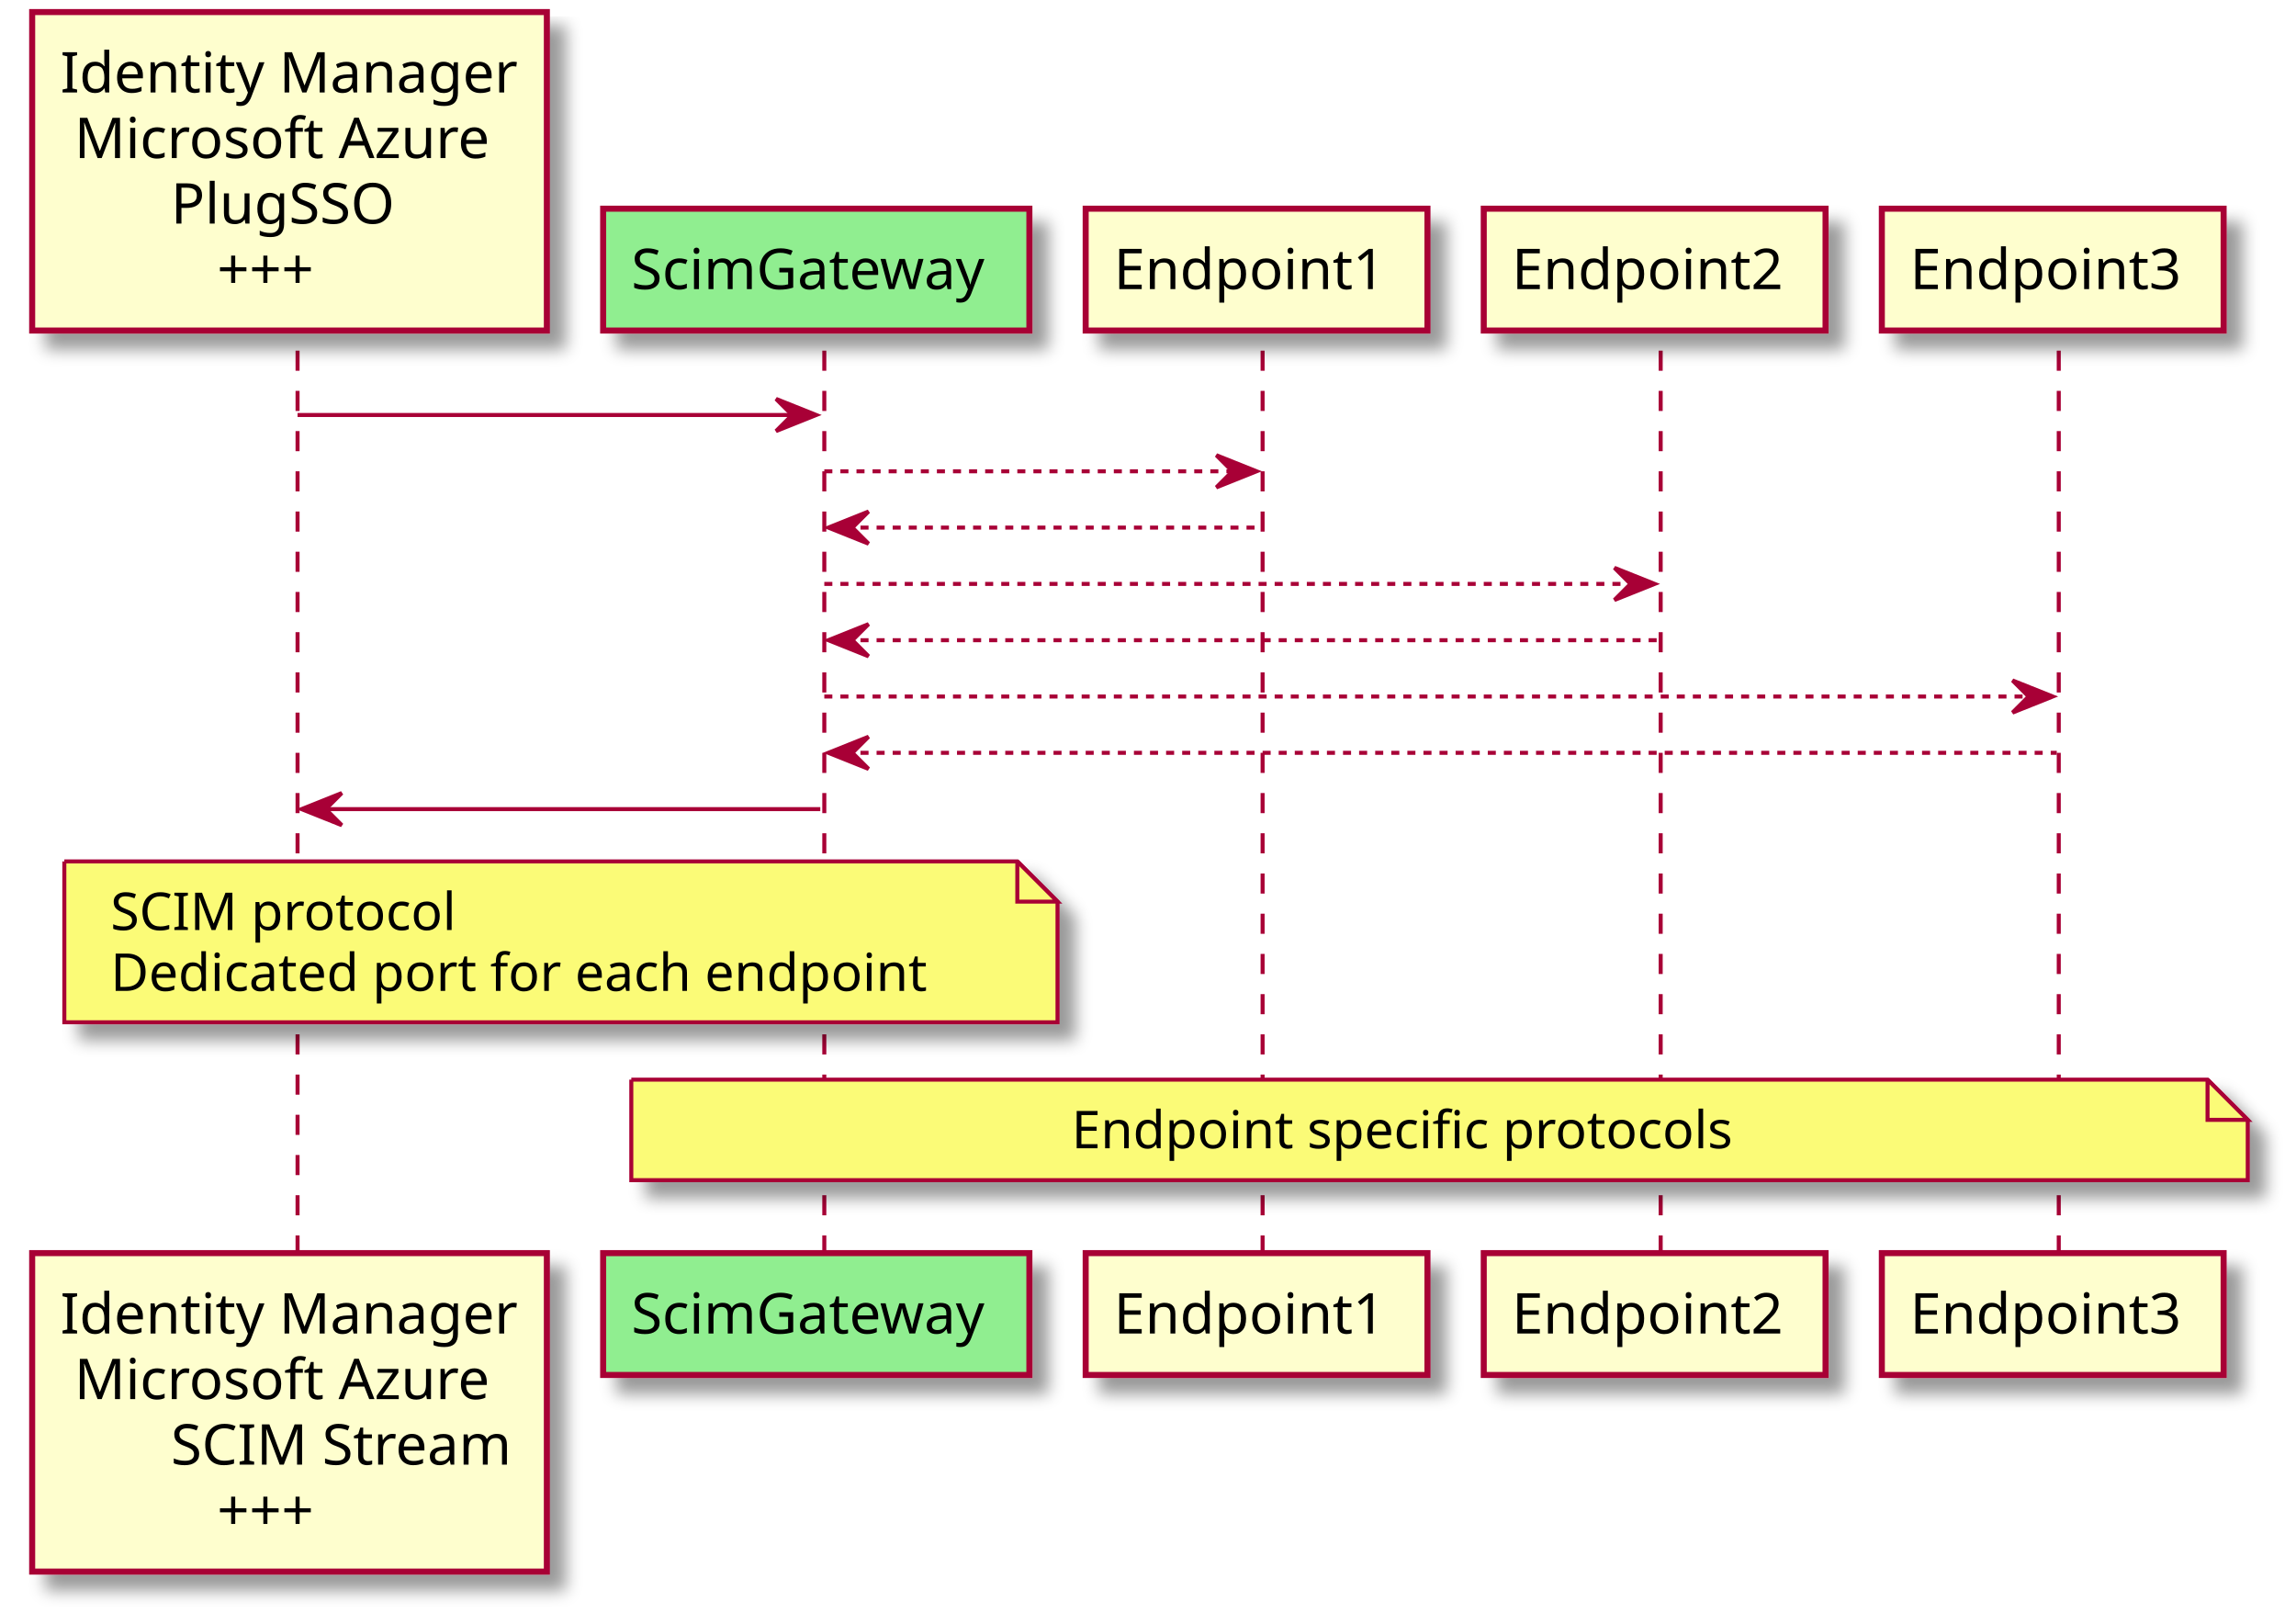
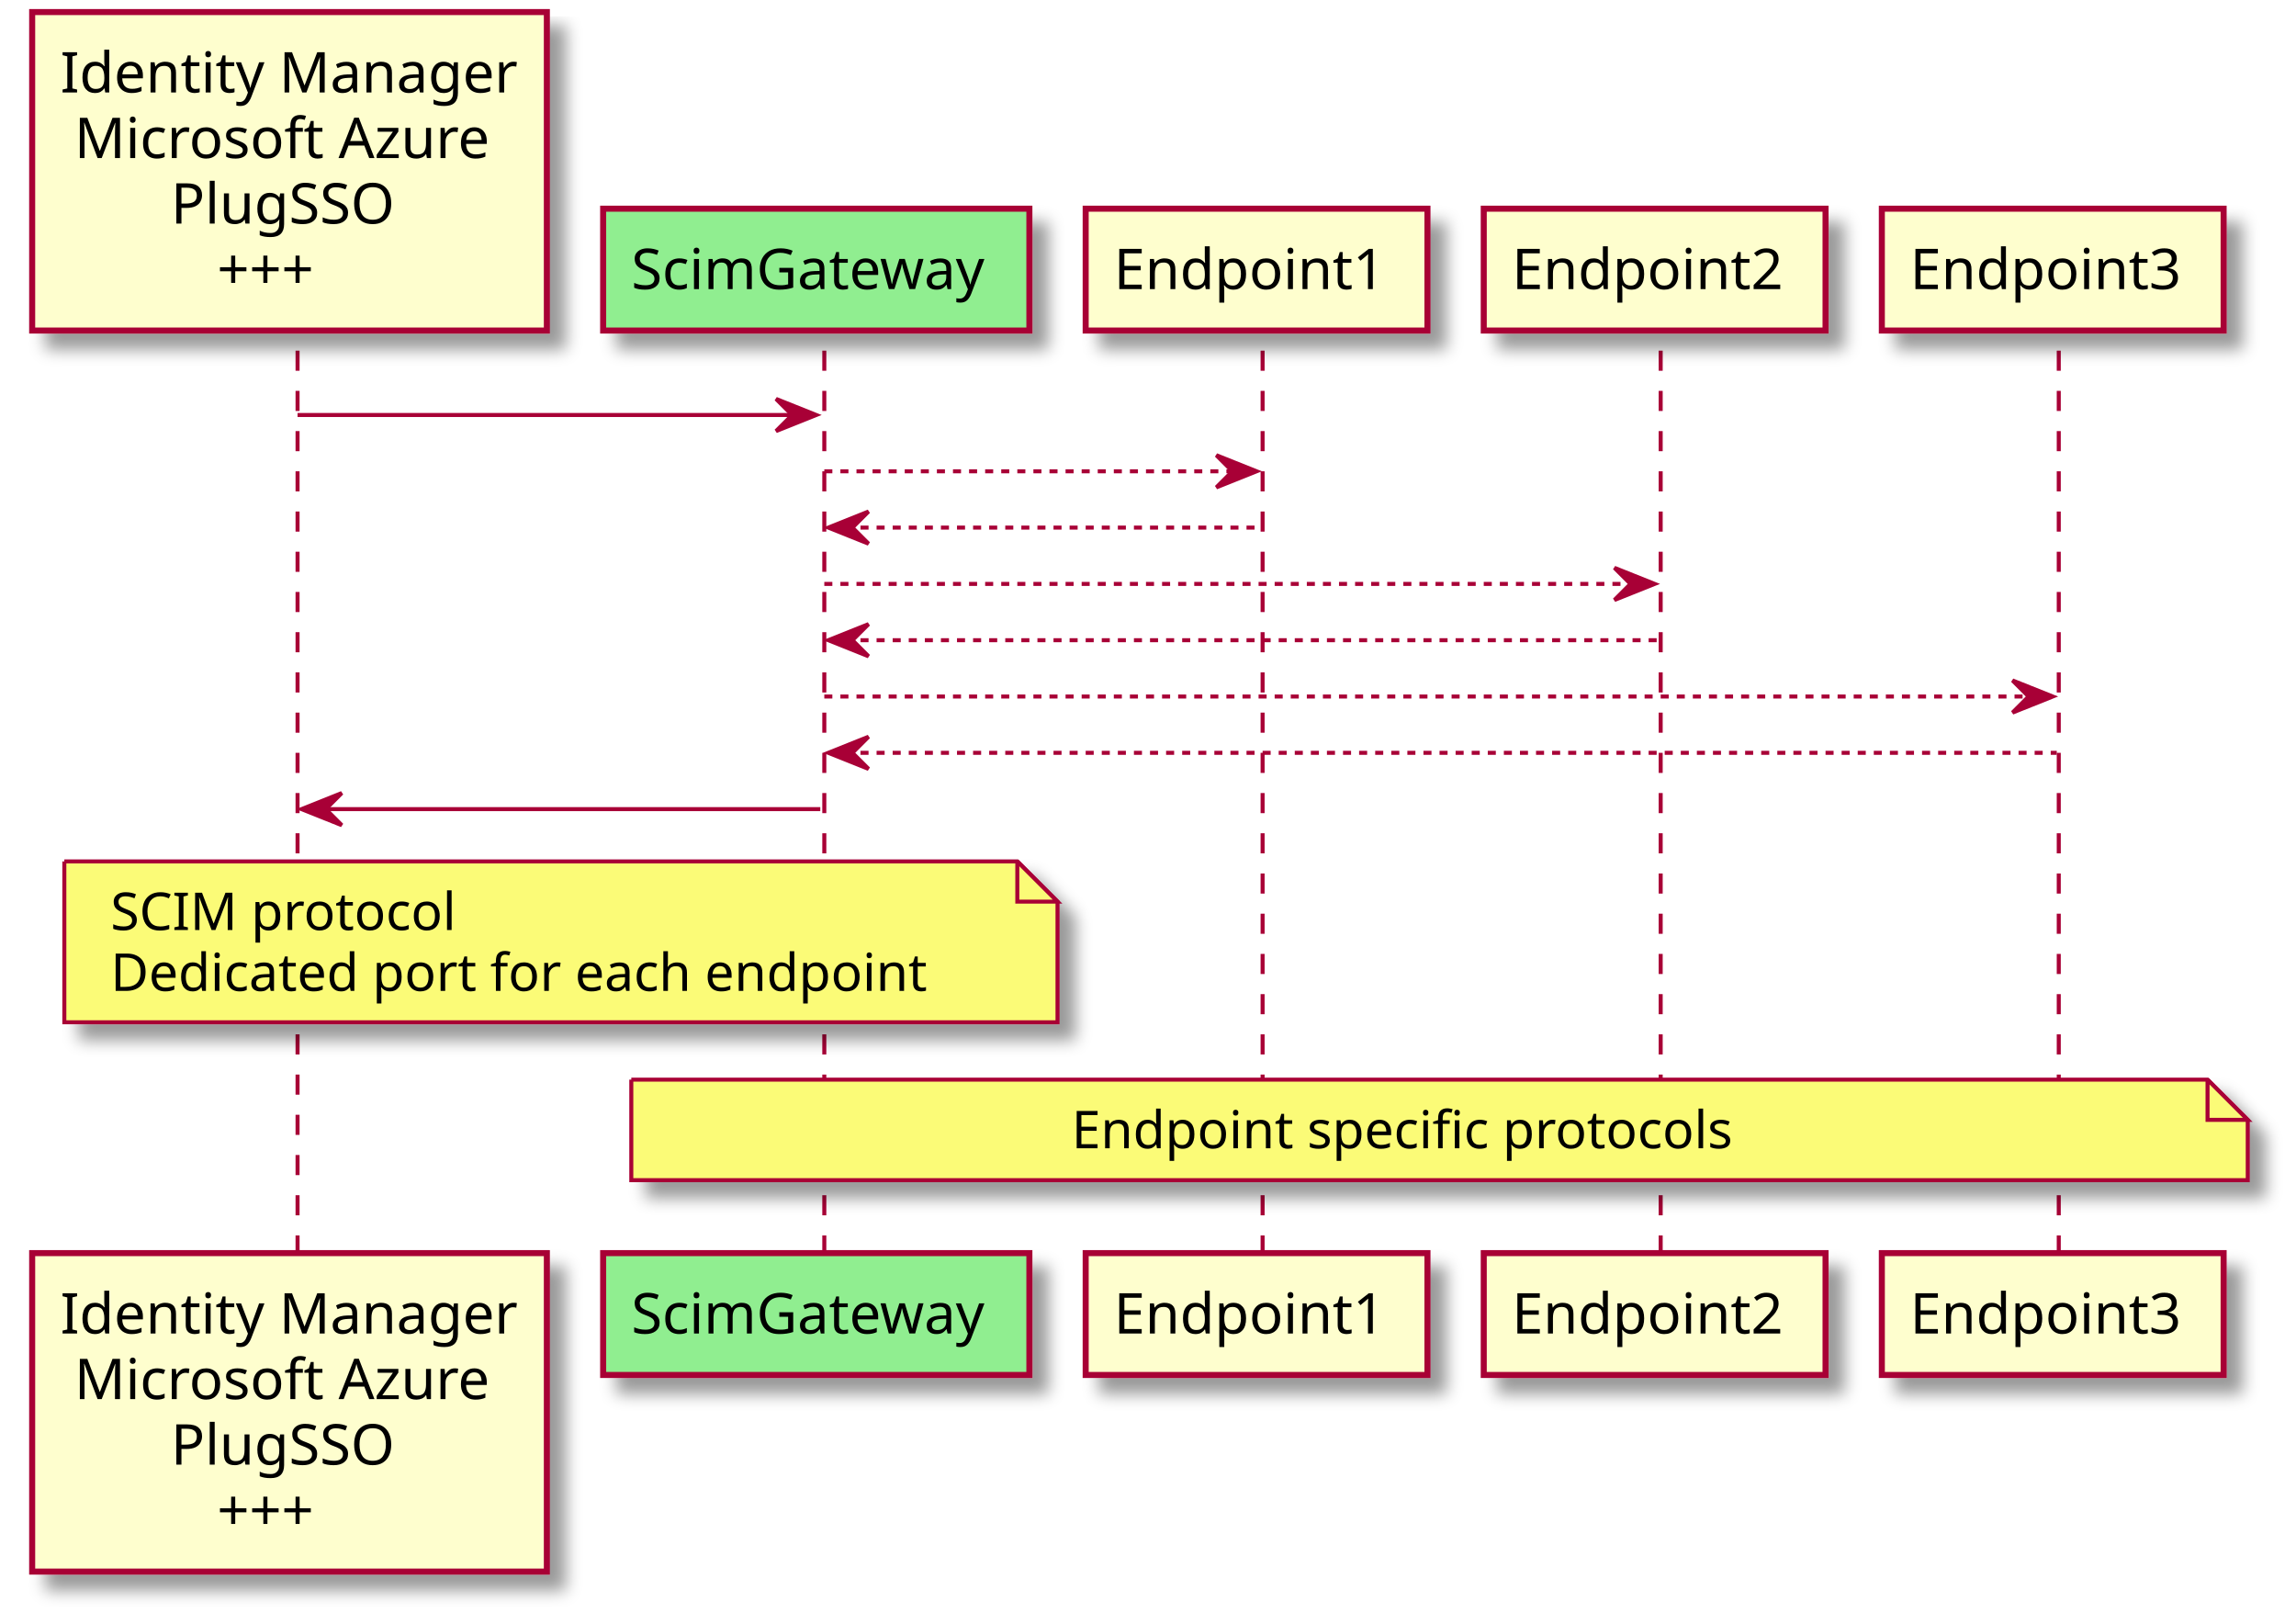
<svg xmlns="http://www.w3.org/2000/svg" contentScriptType="application/ecmascript" contentStyleType="text/css" height="401px" preserveAspectRatio="none" style="width:571px;height:401px;" version="1.1" viewBox="0 0 571 401" width="571px" zoomAndPan="magnify">
  <defs>
    <filter height="300%" id="faq59brm9aqr1" width="300%" x="-1" y="-1">
      <feGaussianBlur result="blurOut" stdDeviation="2.0" />
      <feColorMatrix in="blurOut" result="blurOut2" type="matrix" values="0 0 0 0 0 0 0 0 0 0 0 0 0 0 0 0 0 0 .4 0" />
      <feOffset dx="4.0" dy="4.0" in="blurOut2" result="blurOut3" />
      <feBlend in="SourceGraphic" in2="blurOut3" mode="normal" />
    </filter>
  </defs>
  <g>
    <line style="stroke: #A80036; stroke-width: 1.0; stroke-dasharray: 5.0,5.0;" x1="74" x2="74" y1="87.188" y2="312.586" />
    <line style="stroke: #A80036; stroke-width: 1.0; stroke-dasharray: 5.0,5.0;" x1="205" x2="205" y1="87.188" y2="312.586" />
    <line style="stroke: #A80036; stroke-width: 1.0; stroke-dasharray: 5.0,5.0;" x1="314" x2="314" y1="87.188" y2="312.586" />
    <line style="stroke: #A80036; stroke-width: 1.0; stroke-dasharray: 5.0,5.0;" x1="413" x2="413" y1="87.188" y2="312.586" />
    <line style="stroke: #A80036; stroke-width: 1.0; stroke-dasharray: 5.0,5.0;" x1="512" x2="512" y1="87.188" y2="312.586" />
    <rect fill="#FEFECE" filter="url(#faq59brm9aqr1)" height="79.188" style="stroke: #A80036; stroke-width: 1.5;" width="128" x="8" y="3" />
    <text fill="#000000" font-family="sans-serif" font-size="14" lengthAdjust="spacingAndGlyphs" textLength="114" x="15" y="22.995">Identity Manager</text>
    <text fill="#000000" font-family="sans-serif" font-size="14" lengthAdjust="spacingAndGlyphs" textLength="107" x="18.5" y="39.292">Microsoft Azure</text>
    <text fill="#000000" font-family="sans-serif" font-size="14" lengthAdjust="spacingAndGlyphs" textLength="59" x="42.5" y="55.589">PlugSSO</text>
    <text fill="#000000" font-family="sans-serif" font-size="14" lengthAdjust="spacingAndGlyphs" textLength="36" x="54" y="71.886">+++</text>
    <rect fill="#FEFECE" filter="url(#faq59brm9aqr1)" height="79.188" style="stroke: #A80036; stroke-width: 1.5;" width="128" x="8" y="311.586" />
    <text fill="#000000" font-family="sans-serif" font-size="14" lengthAdjust="spacingAndGlyphs" textLength="114" x="15" y="331.581">Identity Manager</text>
    <text fill="#000000" font-family="sans-serif" font-size="14" lengthAdjust="spacingAndGlyphs" textLength="107" x="18.5" y="347.878">Microsoft Azure</text>
-     <text fill="#000000" font-family="sans-serif" font-size="14" lengthAdjust="spacingAndGlyphs" textLength="59" x="42.5" y="364.175">SCIM Stream</text>
+     <text fill="#000000" font-family="sans-serif" font-size="14" lengthAdjust="spacingAndGlyphs" textLength="59" x="42.5" y="364.175">PlugSSO</text>
    <text fill="#000000" font-family="sans-serif" font-size="14" lengthAdjust="spacingAndGlyphs" textLength="36" x="54" y="380.472">+++</text>
    <rect fill="#90EE90" filter="url(#faq59brm9aqr1)" height="30.297" style="stroke: #A80036; stroke-width: 1.5;" width="106" x="150" y="51.891" />
    <text fill="#000000" font-family="sans-serif" font-size="14" lengthAdjust="spacingAndGlyphs" textLength="92" x="157" y="71.886">ScimGateway</text>
    <rect fill="#90EE90" filter="url(#faq59brm9aqr1)" height="30.297" style="stroke: #A80036; stroke-width: 1.5;" width="106" x="150" y="311.586" />
    <text fill="#000000" font-family="sans-serif" font-size="14" lengthAdjust="spacingAndGlyphs" textLength="92" x="157" y="331.581">ScimGateway</text>
    <rect fill="#FEFECE" filter="url(#faq59brm9aqr1)" height="30.297" style="stroke: #A80036; stroke-width: 1.5;" width="85" x="270" y="51.891" />
    <text fill="#000000" font-family="sans-serif" font-size="14" lengthAdjust="spacingAndGlyphs" textLength="71" x="277" y="71.886">Endpoint1</text>
    <rect fill="#FEFECE" filter="url(#faq59brm9aqr1)" height="30.297" style="stroke: #A80036; stroke-width: 1.5;" width="85" x="270" y="311.586" />
    <text fill="#000000" font-family="sans-serif" font-size="14" lengthAdjust="spacingAndGlyphs" textLength="71" x="277" y="331.581">Endpoint1</text>
    <rect fill="#FEFECE" filter="url(#faq59brm9aqr1)" height="30.297" style="stroke: #A80036; stroke-width: 1.5;" width="85" x="369" y="51.891" />
    <text fill="#000000" font-family="sans-serif" font-size="14" lengthAdjust="spacingAndGlyphs" textLength="71" x="376" y="71.886">Endpoint2</text>
    <rect fill="#FEFECE" filter="url(#faq59brm9aqr1)" height="30.297" style="stroke: #A80036; stroke-width: 1.5;" width="85" x="369" y="311.586" />
    <text fill="#000000" font-family="sans-serif" font-size="14" lengthAdjust="spacingAndGlyphs" textLength="71" x="376" y="331.581">Endpoint2</text>
    <rect fill="#FEFECE" filter="url(#faq59brm9aqr1)" height="30.297" style="stroke: #A80036; stroke-width: 1.5;" width="85" x="468" y="51.891" />
    <text fill="#000000" font-family="sans-serif" font-size="14" lengthAdjust="spacingAndGlyphs" textLength="71" x="475" y="71.886">Endpoint3</text>
    <rect fill="#FEFECE" filter="url(#faq59brm9aqr1)" height="30.297" style="stroke: #A80036; stroke-width: 1.5;" width="85" x="468" y="311.586" />
    <text fill="#000000" font-family="sans-serif" font-size="14" lengthAdjust="spacingAndGlyphs" textLength="71" x="475" y="331.581">Endpoint3</text>
    <polygon fill="#A80036" points="193,99.188,203,103.188,193,107.188,197,103.188" style="stroke: #A80036; stroke-width: 1.0;" />
    <line style="stroke: #A80036; stroke-width: 1.0;" x1="74" x2="199" y1="103.188" y2="103.188" />
    <polygon fill="#A80036" points="302.5,113.188,312.5,117.188,302.5,121.188,306.5,117.188" style="stroke: #A80036; stroke-width: 1.0;" />
    <line style="stroke: #A80036; stroke-width: 1.0; stroke-dasharray: 2.0,2.0;" x1="205" x2="308.5" y1="117.188" y2="117.188" />
    <polygon fill="#A80036" points="216,127.188,206,131.188,216,135.188,212,131.188" style="stroke: #A80036; stroke-width: 1.0;" />
    <line style="stroke: #A80036; stroke-width: 1.0; stroke-dasharray: 2.0,2.0;" x1="210" x2="313.5" y1="131.188" y2="131.188" />
    <polygon fill="#A80036" points="401.5,141.188,411.5,145.188,401.5,149.188,405.5,145.188" style="stroke: #A80036; stroke-width: 1.0;" />
    <line style="stroke: #A80036; stroke-width: 1.0; stroke-dasharray: 2.0,2.0;" x1="205" x2="407.5" y1="145.188" y2="145.188" />
    <polygon fill="#A80036" points="216,155.188,206,159.188,216,163.188,212,159.188" style="stroke: #A80036; stroke-width: 1.0;" />
    <line style="stroke: #A80036; stroke-width: 1.0; stroke-dasharray: 2.0,2.0;" x1="210" x2="412.5" y1="159.188" y2="159.188" />
    <polygon fill="#A80036" points="500.5,169.188,510.5,173.188,500.5,177.188,504.5,173.188" style="stroke: #A80036; stroke-width: 1.0;" />
    <line style="stroke: #A80036; stroke-width: 1.0; stroke-dasharray: 2.0,2.0;" x1="205" x2="506.5" y1="173.188" y2="173.188" />
    <polygon fill="#A80036" points="216,183.188,206,187.188,216,191.188,212,187.188" style="stroke: #A80036; stroke-width: 1.0;" />
    <line style="stroke: #A80036; stroke-width: 1.0; stroke-dasharray: 2.0,2.0;" x1="210" x2="511.5" y1="187.188" y2="187.188" />
    <polygon fill="#A80036" points="85,197.188,75,201.188,85,205.188,81,201.188" style="stroke: #A80036; stroke-width: 1.0;" />
    <line style="stroke: #A80036; stroke-width: 1.0;" x1="79" x2="204" y1="201.188" y2="201.188" />
    <path d="M16,214.188 L16,254.188 L263,254.188 L263,224.188 L253,214.188 L16,214.188 " fill="#FBFB77" filter="url(#faq59brm9aqr1)" style="stroke: #A80036; stroke-width: 1.0;" />
    <path d="M253,214.188 L253,224.188 L263,224.188 L253,214.188 " fill="#FBFB77" style="stroke: #A80036; stroke-width: 1.0;" />
    <text fill="#000000" font-family="sans-serif" font-size="13" lengthAdjust="spacingAndGlyphs" textLength="88" x="27.5" y="231.254">SCIM protocol</text>
    <text fill="#000000" font-family="sans-serif" font-size="13" lengthAdjust="spacingAndGlyphs" textLength="211" x="27.5" y="246.387">Dedicated port for each endpoint</text>
    <path d="M157,268.453 L157,293.453 L559,293.453 L559,278.453 L549,268.453 L157,268.453 " fill="#FBFB77" filter="url(#faq59brm9aqr1)" style="stroke: #A80036; stroke-width: 1.0;" />
    <path d="M549,268.453 L549,278.453 L559,278.453 L549,268.453 " fill="#FBFB77" style="stroke: #A80036; stroke-width: 1.0;" />
    <text fill="#000000" font-family="sans-serif" font-size="13" lengthAdjust="spacingAndGlyphs" textLength="170" x="266.5" y="285.52">Endpoint specific protocols</text>
  </g>
</svg>
